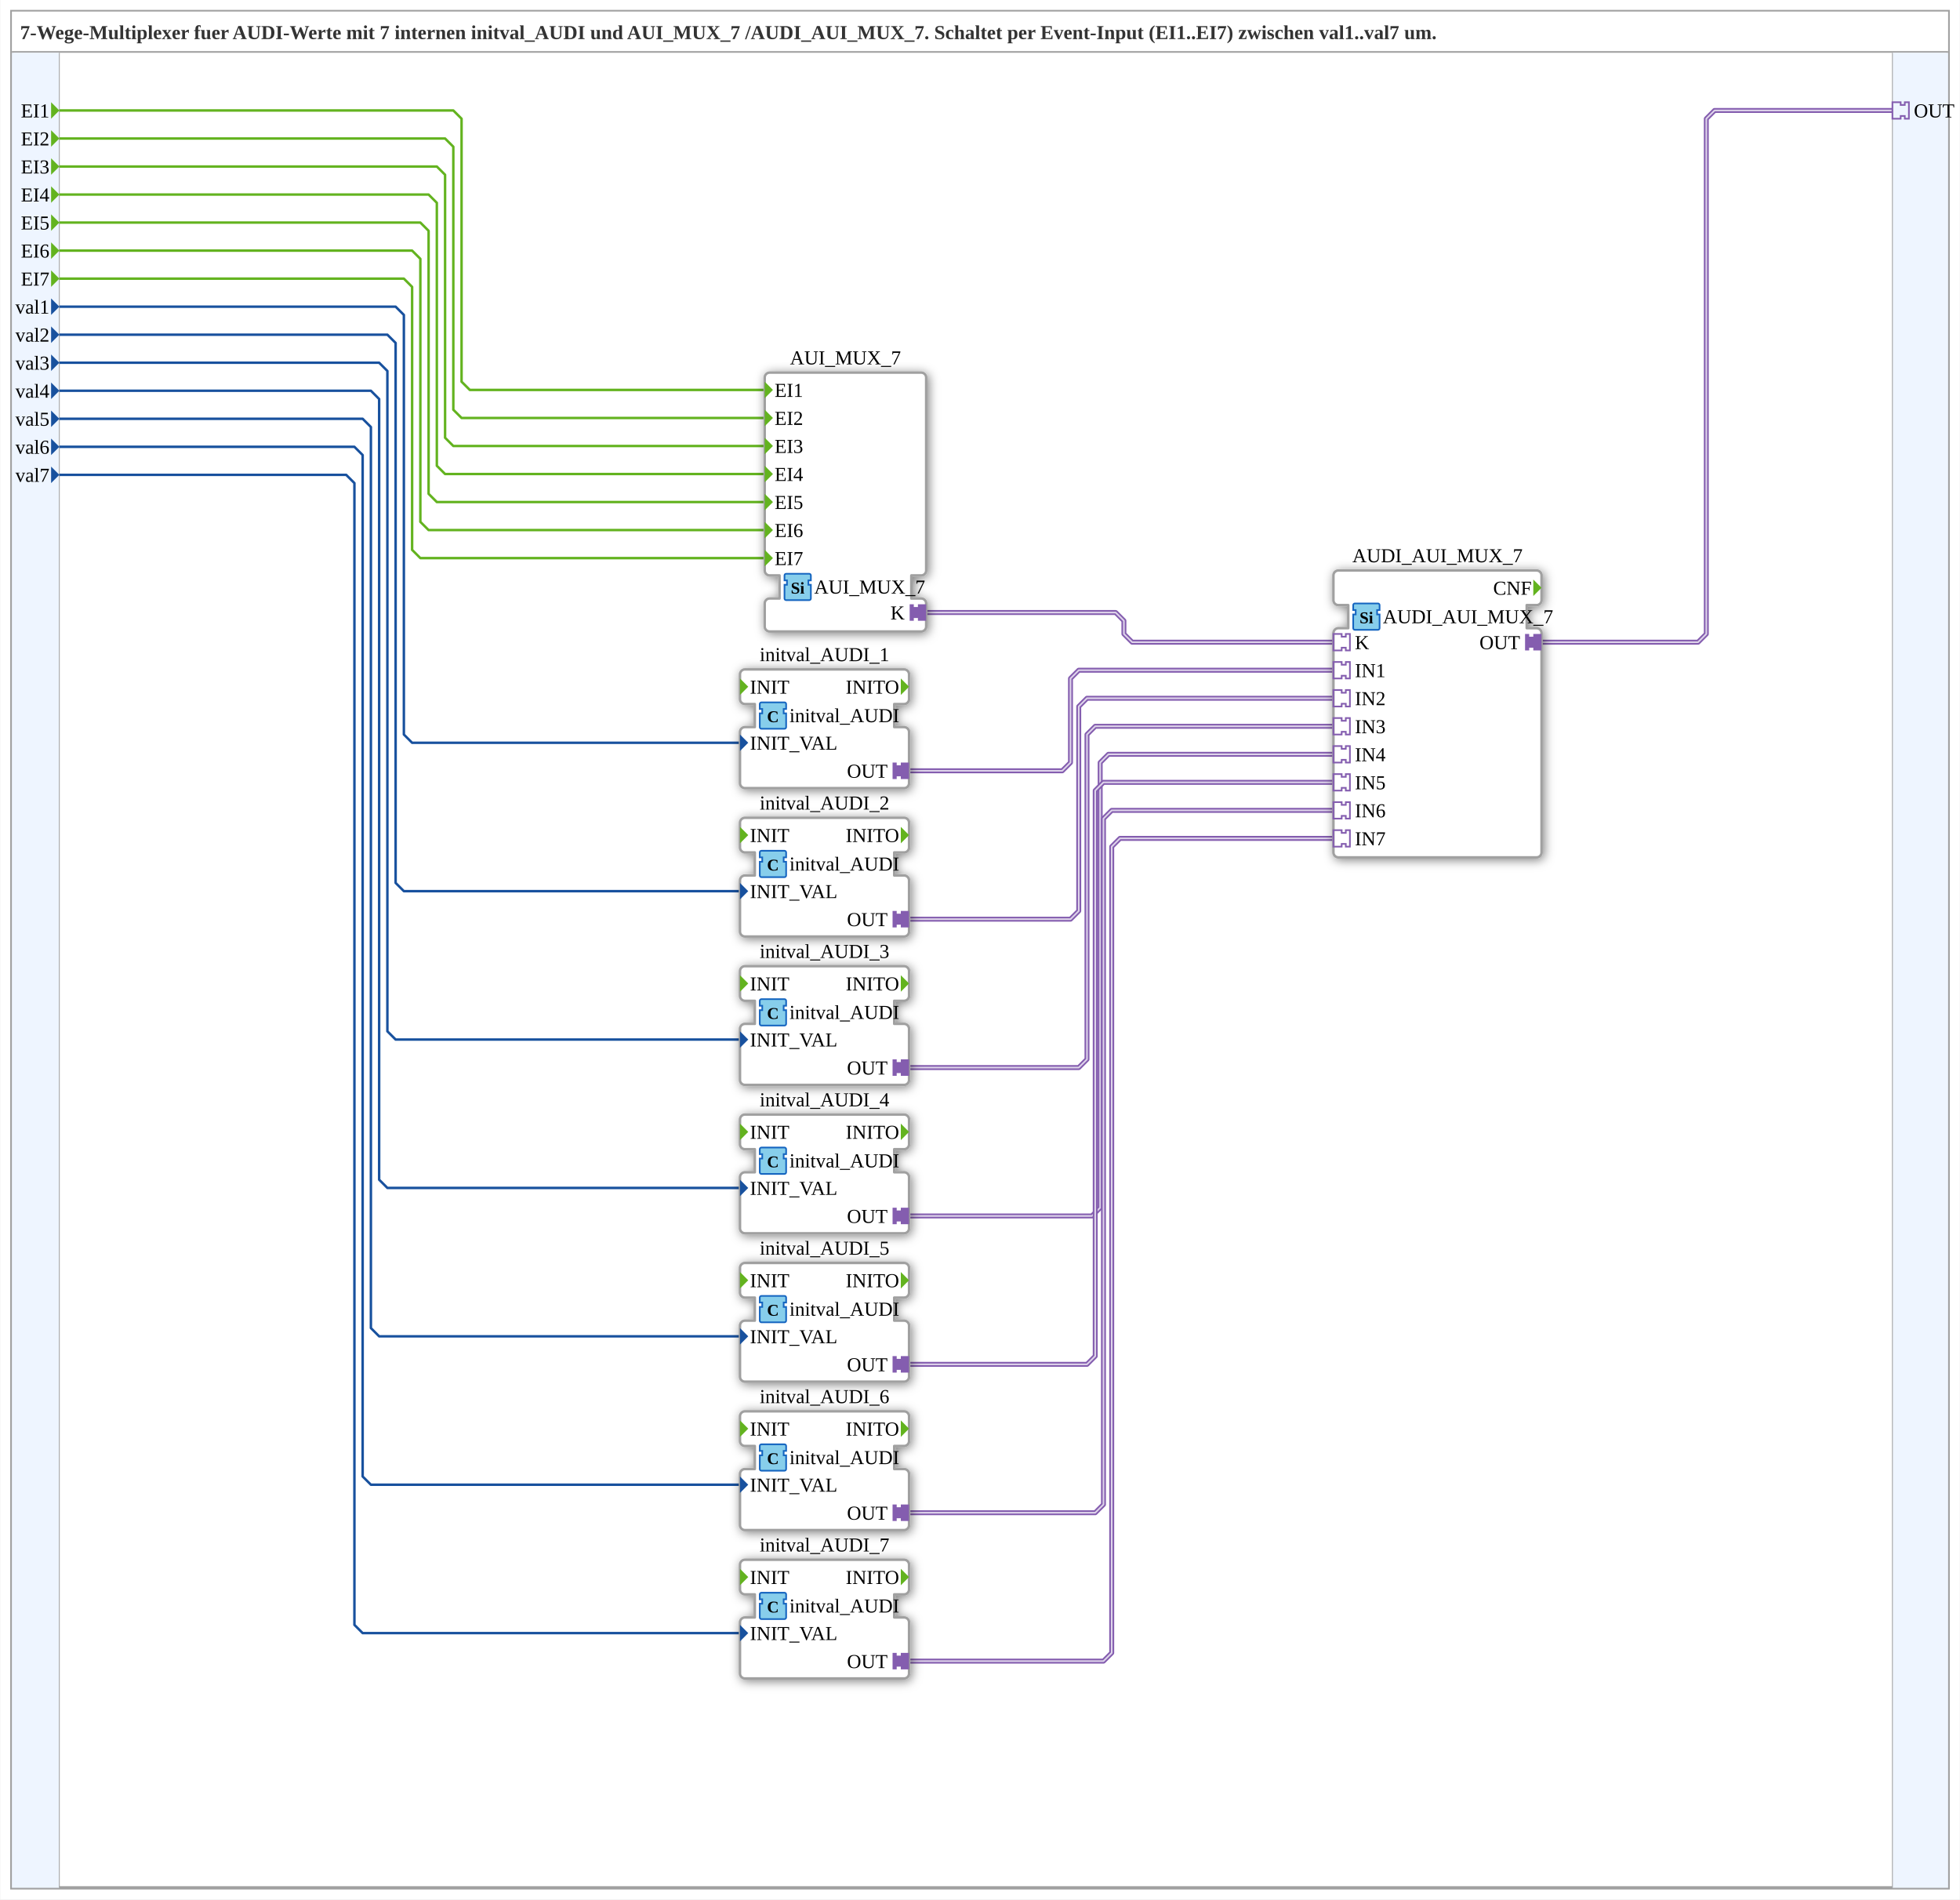
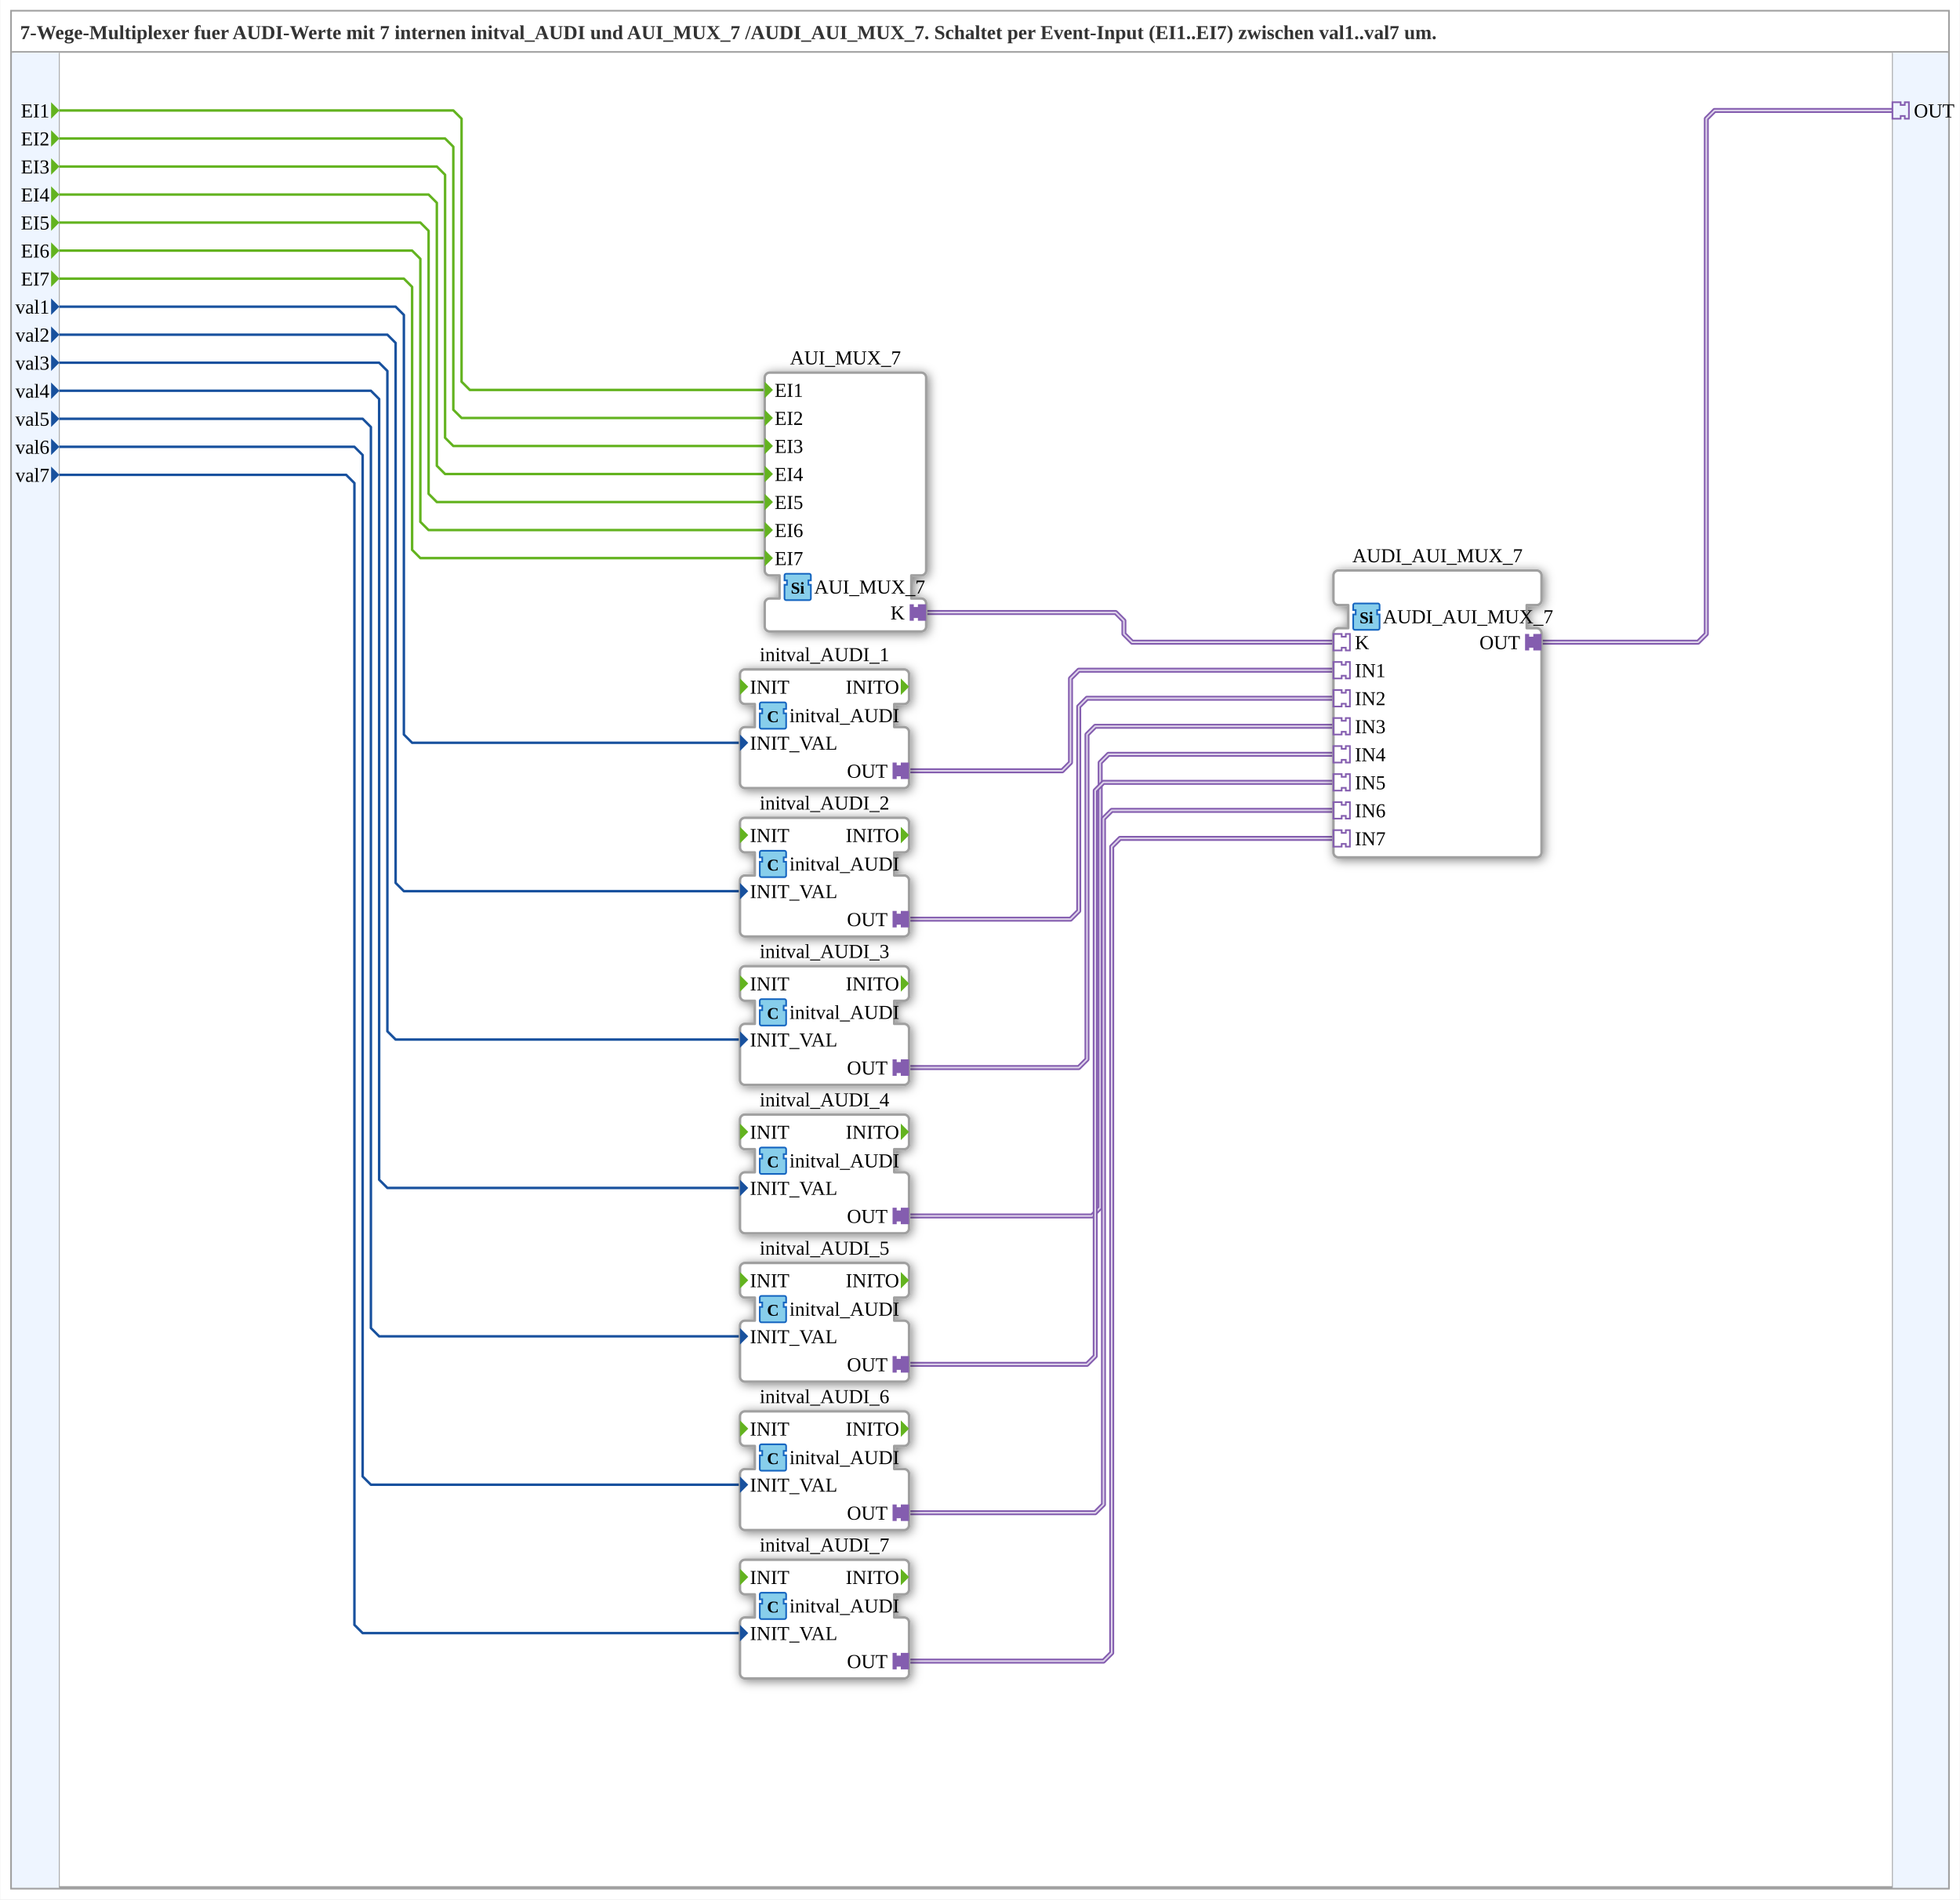
<svg xmlns="http://www.w3.org/2000/svg" viewBox="4.2 -151.0 1188.6 1152.0" width="1189" height="1152">
  <style>
    @font-face {
      font-family: "TGL 0-17_std";
      src: local("TGL 0-17_std"), url("../../../../_static/fonts/TGL-0-17_std.ttf") format("truetype");
      font-style: normal;
      font-weight: normal;
    }
    @font-face {
      font-family: "TGL 0-17";
      src: local("TGL 0-17"), local("TGL 0-17 alt"), url("../../../../_static/fonts/TGL-0-17_std.ttf") format("truetype");
      font-style: normal;
      font-weight: normal;
    }
    @font-face {
      font-family: "TGL 0-16_std";
      src: local("TGL 0-16_std"), url("../../../../_static/fonts/TGL-0-16_std.ttf") format("truetype");
      font-style: normal;
      font-weight: normal;
    }
    @font-face {
      font-family: "TGL 0-16";
      src: local("TGL 0-16"), url("../../../../_static/fonts/TGL-0-16_std.ttf") format("truetype");
      font-style: normal;
      font-weight: normal;
    }
  </style>
  <defs>
    <filter id="dropShadow" x="-20%" y="-20%" width="140%" height="140%">
      <feGaussianBlur in="SourceAlpha" stdDeviation="3" result="blur" />
      <feOffset in="blur" dx="1" dy="1" result="offsetBlur" />
      <feFlood flood-color="#000000" flood-opacity="0.5" result="shadowColor" />
      <feComposite in="shadowColor" in2="offsetBlur" operator="in" result="shadow" />
      <feMerge>
        <feMergeNode in="shadow" />
        <feMergeNode in="SourceGraphic" />
      </feMerge>
    </filter>
  </defs>
  <rect x="4.2" y="-151.0" width="1188.6" height="1152.0" fill="white" />
  <rect x="11.2" y="-144.0" width="1174.6" height="1138.0" fill="none" stroke="#A0A0A0" stroke-width="2" />
  <rect x="11.2" y="-144.0" width="1174.6" height="25.0" fill="white" stroke="none" />
  <line x1="11.2" y1="-119.5" x2="1185.8" y2="-119.5" stroke="#A0A0A0" stroke-width="1" />
  <text x="16.2" y="-127.3" font-family="'TGL 0-17_std', 'TGL 0-17', 'Times New Roman', Times, serif" font-size="12" font-weight="bold" fill="#333333">7-Wege-Multiplexer fuer AUDI-Werte mit 7 internen initval_AUDI und AUI_MUX_7 /
AUDI_AUI_MUX_7. Schaltet per Event-Input (EI1..EI7) zwischen val1..val7 um.</text>
  <g id="sidebars">
    <rect x="11.2" y="-119.0" width="28.8" height="1113.0" fill="#EEF5FF" stroke="none" />
    <line x1="40.0" y1="-119.0" x2="40.0" y2="994.0" stroke="#A0A0A0" stroke-width="0.5" />
    <rect x="1152.0" y="-119.0" width="33.8" height="1113.0" fill="#EEF5FF" stroke="none" />
    <line x1="1152.0" y1="-119.0" x2="1152.0" y2="994.0" stroke="#A0A0A0" stroke-width="0.5" />
  </g>
  <g id="connections">
    <polyline points="40.0,-84.0 279.0,-84.0 284.0,-79.0 284.0,80.5 289.0,85.5 467.9,85.5" fill="none" stroke="#63B31F" stroke-width="1.5" stroke-linejoin="round" />
    <polyline points="40.0,-67.0 274.0,-67.0 279.0,-62.0 279.0,97.5 284.0,102.5 467.9,102.5" fill="none" stroke="#63B31F" stroke-width="1.5" stroke-linejoin="round" />
    <polyline points="40.0,-50.0 269.0,-50.0 274.0,-45.0 274.0,114.5 279.0,119.5 467.9,119.5" fill="none" stroke="#63B31F" stroke-width="1.5" stroke-linejoin="round" />
    <polyline points="40.0,-33.0 264.0,-33.0 269.0,-28.0 269.0,131.5 274.0,136.5 467.9,136.5" fill="none" stroke="#63B31F" stroke-width="1.5" stroke-linejoin="round" />
    <polyline points="40.0,-16.0 259.0,-16.0 264.0,-11.0 264.0,148.5 269.0,153.5 467.9,153.5" fill="none" stroke="#63B31F" stroke-width="1.5" stroke-linejoin="round" />
    <polyline points="40.0,1.0 254.0,1.0 259.0,6.0 259.0,165.5 264.0,170.5 467.9,170.5" fill="none" stroke="#63B31F" stroke-width="1.5" stroke-linejoin="round" />
    <polyline points="40.0,18.0 249.0,18.0 254.0,23.0 254.0,182.5 259.0,187.5 467.9,187.5" fill="none" stroke="#63B31F" stroke-width="1.5" stroke-linejoin="round" />
    <polyline points="40.0,35.0 244.0,35.0 249.0,40.0 249.0,294.5 254.0,299.5 452.9,299.5" fill="none" stroke="#18519E" stroke-width="1.5" stroke-linejoin="round" />
    <polyline points="40.0,52.0 239.0,52.0 244.0,57.0 244.0,384.5 249.0,389.5 452.9,389.5" fill="none" stroke="#18519E" stroke-width="1.5" stroke-linejoin="round" />
    <polyline points="40.0,69.0 234.0,69.0 239.0,74.0 239.0,474.5 244.0,479.5 452.9,479.5" fill="none" stroke="#18519E" stroke-width="1.5" stroke-linejoin="round" />
    <polyline points="40.0,86.0 229.0,86.0 234.0,91.0 234.0,564.5 239.0,569.5 452.9,569.5" fill="none" stroke="#18519E" stroke-width="1.5" stroke-linejoin="round" />
    <polyline points="40.0,103.0 224.0,103.0 229.0,108.0 229.0,654.5 234.0,659.5 452.9,659.5" fill="none" stroke="#18519E" stroke-width="1.5" stroke-linejoin="round" />
    <polyline points="40.0,120.0 219.0,120.0 224.0,125.0 224.0,744.5 229.0,749.5 452.9,749.5" fill="none" stroke="#18519E" stroke-width="1.5" stroke-linejoin="round" />
    <polyline points="40.0,137.0 214.0,137.0 219.0,142.0 219.0,834.5 224.0,839.5 452.9,839.5" fill="none" stroke="#18519E" stroke-width="1.5" stroke-linejoin="round" />
    <polyline points="565.8,220.5 680.8,220.5 685.8,225.5 685.8,233.5 690.8,238.5 812.9,238.5" fill="none" stroke="#845DAF" stroke-width="3" stroke-linejoin="round" />
    <polyline points="565.8,220.5 680.8,220.5 685.8,225.5 685.8,233.5 690.8,238.5 812.9,238.5" fill="none" stroke="#DED4EA" stroke-width="1" stroke-linejoin="round" />
    <polyline points="555.4,316.5 648.4,316.5 653.4,311.5 653.4,260.5 658.4,255.5 812.9,255.5" fill="none" stroke="#845DAF" stroke-width="3" stroke-linejoin="round" />
    <polyline points="555.4,316.5 648.4,316.5 653.4,311.5 653.4,260.5 658.4,255.5 812.9,255.5" fill="none" stroke="#DED4EA" stroke-width="1" stroke-linejoin="round" />
    <polyline points="555.4,406.5 653.4,406.5 658.4,401.5 658.4,277.5 663.4,272.5 812.9,272.5" fill="none" stroke="#845DAF" stroke-width="3" stroke-linejoin="round" />
    <polyline points="555.4,406.5 653.4,406.5 658.4,401.5 658.4,277.5 663.4,272.5 812.9,272.5" fill="none" stroke="#DED4EA" stroke-width="1" stroke-linejoin="round" />
    <polyline points="555.4,496.5 658.4,496.5 663.4,491.5 663.4,294.5 668.4,289.5 812.9,289.5" fill="none" stroke="#845DAF" stroke-width="3" stroke-linejoin="round" />
    <polyline points="555.4,496.5 658.4,496.5 663.4,491.5 663.4,294.5 668.4,289.5 812.9,289.5" fill="none" stroke="#DED4EA" stroke-width="1" stroke-linejoin="round" />
    <polyline points="555.4,586.5 666.4,586.5 671.4,581.5 671.4,311.5 676.4,306.5 812.9,306.5" fill="none" stroke="#845DAF" stroke-width="3" stroke-linejoin="round" />
    <polyline points="555.4,586.5 666.4,586.5 671.4,581.5 671.4,311.5 676.4,306.5 812.9,306.5" fill="none" stroke="#DED4EA" stroke-width="1" stroke-linejoin="round" />
    <polyline points="555.4,676.5 663.4,676.5 668.4,671.5 668.4,328.5 673.4,323.5 812.9,323.5" fill="none" stroke="#845DAF" stroke-width="3" stroke-linejoin="round" />
    <polyline points="555.4,676.5 663.4,676.5 668.4,671.5 668.4,328.5 673.4,323.5 812.9,323.5" fill="none" stroke="#DED4EA" stroke-width="1" stroke-linejoin="round" />
    <polyline points="555.4,766.5 668.4,766.5 673.4,761.5 673.4,345.5 678.4,340.5 812.9,340.5" fill="none" stroke="#845DAF" stroke-width="3" stroke-linejoin="round" />
    <polyline points="555.4,766.5 668.4,766.5 673.4,761.5 673.4,345.5 678.4,340.5 812.9,340.5" fill="none" stroke="#DED4EA" stroke-width="1" stroke-linejoin="round" />
    <polyline points="555.4,856.5 673.4,856.5 678.4,851.5 678.4,362.5 683.4,357.5 812.9,357.5" fill="none" stroke="#845DAF" stroke-width="3" stroke-linejoin="round" />
    <polyline points="555.4,856.5 673.4,856.5 678.4,851.5 678.4,362.5 683.4,357.5 812.9,357.5" fill="none" stroke="#DED4EA" stroke-width="1" stroke-linejoin="round" />
    <polyline points="939.1,238.5 1034.1,238.5 1039.1,233.5 1039.1,-79.0 1044.1,-84.0 1152.0,-84.0" fill="none" stroke="#845DAF" stroke-width="3" stroke-linejoin="round" />
    <polyline points="939.1,238.5 1034.1,238.5 1039.1,233.5 1039.1,-79.0 1044.1,-84.0 1152.0,-84.0" fill="none" stroke="#DED4EA" stroke-width="1" stroke-linejoin="round" />
  </g>
  <g id="interface_ports">
    <polygon points="35.0,-89.0 40.0,-84.0 35.0,-79.0" fill="#63B31F" />
    <text x="34.0" y="-79.8" font-family="'TGL 0-17_std', 'TGL 0-17', 'Times New Roman', Times, serif" font-size="12" fill="#000000" text-anchor="end">EI1</text>
    <polygon points="35.0,-72.0 40.0,-67.0 35.0,-62.0" fill="#63B31F" />
    <text x="34.0" y="-62.8" font-family="'TGL 0-17_std', 'TGL 0-17', 'Times New Roman', Times, serif" font-size="12" fill="#000000" text-anchor="end">EI2</text>
    <polygon points="35.0,-55.0 40.0,-50.0 35.0,-45.0" fill="#63B31F" />
    <text x="34.0" y="-45.8" font-family="'TGL 0-17_std', 'TGL 0-17', 'Times New Roman', Times, serif" font-size="12" fill="#000000" text-anchor="end">EI3</text>
    <polygon points="35.0,-38.0 40.0,-33.0 35.0,-28.0" fill="#63B31F" />
    <text x="34.0" y="-28.8" font-family="'TGL 0-17_std', 'TGL 0-17', 'Times New Roman', Times, serif" font-size="12" fill="#000000" text-anchor="end">EI4</text>
    <polygon points="35.0,-21.0 40.0,-16.0 35.0,-11.0" fill="#63B31F" />
    <text x="34.0" y="-11.8" font-family="'TGL 0-17_std', 'TGL 0-17', 'Times New Roman', Times, serif" font-size="12" fill="#000000" text-anchor="end">EI5</text>
    <polygon points="35.0,-4.0 40.0,1.0 35.0,6.0" fill="#63B31F" />
    <text x="34.0" y="5.2" font-family="'TGL 0-17_std', 'TGL 0-17', 'Times New Roman', Times, serif" font-size="12" fill="#000000" text-anchor="end">EI6</text>
    <polygon points="35.0,13.0 40.0,18.0 35.0,23.0" fill="#63B31F" />
    <text x="34.0" y="22.2" font-family="'TGL 0-17_std', 'TGL 0-17', 'Times New Roman', Times, serif" font-size="12" fill="#000000" text-anchor="end">EI7</text>
    <polygon points="35.0,30.0 40.0,35.0 35.0,40.0" fill="#18519E" />
    <text x="34.0" y="39.2" font-family="'TGL 0-17_std', 'TGL 0-17', 'Times New Roman', Times, serif" font-size="12" fill="#000000" text-anchor="end">val1</text>
    <polygon points="35.0,47.0 40.0,52.0 35.0,57.0" fill="#18519E" />
    <text x="34.0" y="56.2" font-family="'TGL 0-17_std', 'TGL 0-17', 'Times New Roman', Times, serif" font-size="12" fill="#000000" text-anchor="end">val2</text>
    <polygon points="35.0,64.0 40.0,69.0 35.0,74.0" fill="#18519E" />
    <text x="34.0" y="73.2" font-family="'TGL 0-17_std', 'TGL 0-17', 'Times New Roman', Times, serif" font-size="12" fill="#000000" text-anchor="end">val3</text>
    <polygon points="35.0,81.0 40.0,86.0 35.0,91.0" fill="#18519E" />
    <text x="34.0" y="90.2" font-family="'TGL 0-17_std', 'TGL 0-17', 'Times New Roman', Times, serif" font-size="12" fill="#000000" text-anchor="end">val4</text>
    <polygon points="35.0,98.0 40.0,103.0 35.0,108.0" fill="#18519E" />
    <text x="34.0" y="107.2" font-family="'TGL 0-17_std', 'TGL 0-17', 'Times New Roman', Times, serif" font-size="12" fill="#000000" text-anchor="end">val5</text>
    <polygon points="35.0,115.0 40.0,120.0 35.0,125.0" fill="#18519E" />
    <text x="34.0" y="124.2" font-family="'TGL 0-17_std', 'TGL 0-17', 'Times New Roman', Times, serif" font-size="12" fill="#000000" text-anchor="end">val6</text>
    <polygon points="35.0,132.0 40.0,137.0 35.0,142.0" fill="#18519E" />
    <text x="34.0" y="141.2" font-family="'TGL 0-17_std', 'TGL 0-17', 'Times New Roman', Times, serif" font-size="12" fill="#000000" text-anchor="end">val7</text>
    <path d="M 1152.0 -89.0 L 1157.0 -89.0 L 1157.0 -87.333 L 1159.5 -87.333 L 1159.5 -89.0 L 1162.0 -89.0 L 1162.0 -79.0 L 1159.5 -79.0 L 1159.5 -80.667 L 1157.0 -80.667 L 1157.0 -79.0 L 1152.0 -79.0 Z" fill="none" stroke="#845DAF" stroke-width="1" />
    <text x="1165.0" y="-79.8" font-family="'TGL 0-17_std', 'TGL 0-17', 'Times New Roman', Times, serif" font-size="12" fill="#000000" text-anchor="start">OUT</text>
  </g>
  <g id="instances">
    <g id="fb_AUI_MUX_7" transform="translate(467.9, 75.0)">
      <path d="M 3 0             L 94.938 0             A 3 3 0 0 1 97.938 3             L 97.938 120             A 3 3 0 0 1 94.938 123             L 88.938 123             L 88.938 137             L 94.938 137             A 3 3 0 0 1 97.938 140             L 97.938 154             A 3 3 0 0 1 94.938 157             L 3 157             A 3 3 0 0 1 0 154             L 0 140             A 3 3 0 0 1 3 137             L 9 137             L 9 123             L 3 123             A 3 3 0 0 1 0 120             L 0 3             A 3 3 0 0 1 3 0             Z" fill="#FFFFFF" stroke="#A0A0A0" stroke-width="1.5" stroke-linejoin="round" filter="url(#dropShadow)" />
      <path d="M 13.0 122.0             L 27.0 122.0             A 1 1 0 0 1 28.0 123.0             L 28.0 126.0             L 26.5 126.0             L 26.5 128.667             L 28.0 128.667             L 28.0 137.0             A 1 1 0 0 1 27.0 138.0             L 13.0 138.0             A 1 1 0 0 1 12.0 137.0             L 12.0 128.667             L 13.5 128.667             L 13.5 126.0             L 12.0 126.0             L 12.0 123.0             A 1 1 0 0 1 13.0 122.0             Z" fill="#87CEEB" stroke="#1565C0" stroke-width="1" />
      <text x="20.0" y="134.0" font-family="'TGL 0-17_std', 'TGL 0-17', 'Times New Roman', Times, serif" font-size="10" font-weight="bold" fill="#000000" text-anchor="middle">Si</text>
      <text x="30.0" y="134.0" font-family="'TGL 0-16_std', 'TGL 0-16', 'Times New Roman', Times, serif" font-size="12" fill="#000000">AUI_MUX_7</text>
      <polygon points="0,5.5 5,10.5 0,15.5" fill="#63B31F" />
      <text x="6" y="14.7" font-family="'TGL 0-17_std', 'TGL 0-17', 'Times New Roman', Times, serif" font-size="12" fill="#000000">EI1</text>
      <polygon points="0,22.5 5,27.5 0,32.5" fill="#63B31F" />
      <text x="6" y="31.7" font-family="'TGL 0-17_std', 'TGL 0-17', 'Times New Roman', Times, serif" font-size="12" fill="#000000">EI2</text>
      <polygon points="0,39.5 5,44.5 0,49.5" fill="#63B31F" />
      <text x="6" y="48.7" font-family="'TGL 0-17_std', 'TGL 0-17', 'Times New Roman', Times, serif" font-size="12" fill="#000000">EI3</text>
      <polygon points="0,56.5 5,61.5 0,66.5" fill="#63B31F" />
      <text x="6" y="65.7" font-family="'TGL 0-17_std', 'TGL 0-17', 'Times New Roman', Times, serif" font-size="12" fill="#000000">EI4</text>
      <polygon points="0,73.5 5,78.5 0,83.5" fill="#63B31F" />
      <text x="6" y="82.7" font-family="'TGL 0-17_std', 'TGL 0-17', 'Times New Roman', Times, serif" font-size="12" fill="#000000">EI5</text>
      <polygon points="0,90.5 5,95.5 0,100.5" fill="#63B31F" />
      <text x="6" y="99.7" font-family="'TGL 0-17_std', 'TGL 0-17', 'Times New Roman', Times, serif" font-size="12" fill="#000000">EI6</text>
      <polygon points="0,107.5 5,112.5 0,117.5" fill="#63B31F" />
      <text x="6" y="116.7" font-family="'TGL 0-17_std', 'TGL 0-17', 'Times New Roman', Times, serif" font-size="12" fill="#000000">EI7</text>
      <path d="M 87.938 140.5             L 90.438 140.5             L 90.438 142.167             L 92.938 142.167             L 92.938 140.5             L 97.938 140.5             L 97.938 150.5             L 92.938 150.5             L 92.938 148.833             L 90.438 148.833             L 90.438 150.5             L 87.938 150.5             Z" fill="#845DAF" />
      <text x="84.938" y="149.7" font-family="'TGL 0-17_std', 'TGL 0-17', 'Times New Roman', Times, serif" font-size="12" fill="#000000" text-anchor="end">K</text>
      <text x="48.969" y="-5" font-family="'TGL 0-17_std', 'TGL 0-17', 'Times New Roman', Times, serif" font-size="12" fill="#000000" text-anchor="middle">AUI_MUX_7</text>
    </g>
    <g id="fb_AUDI_AUI_MUX_7" transform="translate(812.9, 195.0)">
      <path d="M 3 0             L 123.25 0             A 3 3 0 0 1 126.25 3             L 126.25 18             A 3 3 0 0 1 123.25 21             L 117.25 21             L 117.25 35             L 123.25 35             A 3 3 0 0 1 126.25 38             L 126.25 171             A 3 3 0 0 1 123.25 174             L 3 174             A 3 3 0 0 1 0 171             L 0 38             A 3 3 0 0 1 3 35             L 9 35             L 9 21             L 3 21             A 3 3 0 0 1 0 18             L 0 3             A 3 3 0 0 1 3 0             Z" fill="#FFFFFF" stroke="#A0A0A0" stroke-width="1.5" stroke-linejoin="round" filter="url(#dropShadow)" />
      <path d="M 13.0 20.0             L 27.0 20.0             A 1 1 0 0 1 28.0 21.0             L 28.0 24.0             L 26.5 24.0             L 26.5 26.667             L 28.0 26.667             L 28.0 35.0             A 1 1 0 0 1 27.0 36.0             L 13.0 36.0             A 1 1 0 0 1 12.0 35.0             L 12.0 26.667             L 13.5 26.667             L 13.5 24.0             L 12.0 24.0             L 12.0 21.0             A 1 1 0 0 1 13.0 20.0             Z" fill="#87CEEB" stroke="#1565C0" stroke-width="1" />
      <text x="20.0" y="32.0" font-family="'TGL 0-17_std', 'TGL 0-17', 'Times New Roman', Times, serif" font-size="10" font-weight="bold" fill="#000000" text-anchor="middle">Si</text>
      <text x="30.0" y="32.0" font-family="'TGL 0-16_std', 'TGL 0-16', 'Times New Roman', Times, serif" font-size="12" fill="#000000">AUDI_AUI_MUX_7</text>
-       <polygon points="121.25,5.5 126.25,10.5 121.25,15.5" fill="#63B31F" />
-       <text x="120.25" y="14.7" font-family="'TGL 0-17_std', 'TGL 0-17', 'Times New Roman', Times, serif" font-size="12" fill="#000000" text-anchor="end">CNF</text>
      <path d="M 0 38.5             L 5.0 38.5             L 5.0 40.167             L 7.5 40.167             L 7.5 38.5             L 10 38.5             L 10 48.5             L 7.5 48.5             L 7.5 46.833             L 5.0 46.833             L 5.0 48.5             L 0 48.5             Z" fill="none" stroke="#845DAF" stroke-width="1" />
      <text x="13" y="47.7" font-family="'TGL 0-17_std', 'TGL 0-17', 'Times New Roman', Times, serif" font-size="12" fill="#000000">K</text>
      <path d="M 0 55.5             L 5.0 55.5             L 5.0 57.167             L 7.5 57.167             L 7.5 55.5             L 10 55.5             L 10 65.5             L 7.5 65.5             L 7.5 63.833             L 5.0 63.833             L 5.0 65.5             L 0 65.5             Z" fill="none" stroke="#845DAF" stroke-width="1" />
      <text x="13" y="64.7" font-family="'TGL 0-17_std', 'TGL 0-17', 'Times New Roman', Times, serif" font-size="12" fill="#000000">IN1</text>
      <path d="M 0 72.5             L 5.0 72.5             L 5.0 74.167             L 7.5 74.167             L 7.5 72.5             L 10 72.5             L 10 82.5             L 7.5 82.5             L 7.5 80.833             L 5.0 80.833             L 5.0 82.5             L 0 82.5             Z" fill="none" stroke="#845DAF" stroke-width="1" />
      <text x="13" y="81.7" font-family="'TGL 0-17_std', 'TGL 0-17', 'Times New Roman', Times, serif" font-size="12" fill="#000000">IN2</text>
      <path d="M 0 89.5             L 5.0 89.5             L 5.0 91.167             L 7.5 91.167             L 7.5 89.5             L 10 89.5             L 10 99.5             L 7.5 99.5             L 7.5 97.833             L 5.0 97.833             L 5.0 99.5             L 0 99.5             Z" fill="none" stroke="#845DAF" stroke-width="1" />
      <text x="13" y="98.7" font-family="'TGL 0-17_std', 'TGL 0-17', 'Times New Roman', Times, serif" font-size="12" fill="#000000">IN3</text>
      <path d="M 0 106.5             L 5.0 106.5             L 5.0 108.167             L 7.5 108.167             L 7.5 106.5             L 10 106.5             L 10 116.5             L 7.5 116.5             L 7.5 114.833             L 5.0 114.833             L 5.0 116.5             L 0 116.5             Z" fill="none" stroke="#845DAF" stroke-width="1" />
      <text x="13" y="115.7" font-family="'TGL 0-17_std', 'TGL 0-17', 'Times New Roman', Times, serif" font-size="12" fill="#000000">IN4</text>
      <path d="M 0 123.5             L 5.0 123.5             L 5.0 125.167             L 7.5 125.167             L 7.5 123.5             L 10 123.5             L 10 133.5             L 7.5 133.5             L 7.5 131.833             L 5.0 131.833             L 5.0 133.5             L 0 133.5             Z" fill="none" stroke="#845DAF" stroke-width="1" />
      <text x="13" y="132.7" font-family="'TGL 0-17_std', 'TGL 0-17', 'Times New Roman', Times, serif" font-size="12" fill="#000000">IN5</text>
      <path d="M 0 140.5             L 5.0 140.5             L 5.0 142.167             L 7.5 142.167             L 7.5 140.5             L 10 140.5             L 10 150.5             L 7.5 150.5             L 7.5 148.833             L 5.0 148.833             L 5.0 150.5             L 0 150.5             Z" fill="none" stroke="#845DAF" stroke-width="1" />
      <text x="13" y="149.7" font-family="'TGL 0-17_std', 'TGL 0-17', 'Times New Roman', Times, serif" font-size="12" fill="#000000">IN6</text>
      <path d="M 0 157.5             L 5.0 157.5             L 5.0 159.167             L 7.5 159.167             L 7.5 157.5             L 10 157.5             L 10 167.5             L 7.5 167.5             L 7.5 165.833             L 5.0 165.833             L 5.0 167.5             L 0 167.5             Z" fill="none" stroke="#845DAF" stroke-width="1" />
      <text x="13" y="166.7" font-family="'TGL 0-17_std', 'TGL 0-17', 'Times New Roman', Times, serif" font-size="12" fill="#000000">IN7</text>
      <path d="M 116.25 38.5             L 118.75 38.5             L 118.75 40.167             L 121.25 40.167             L 121.25 38.5             L 126.25 38.5             L 126.25 48.5             L 121.25 48.5             L 121.25 46.833             L 118.75 46.833             L 118.75 48.5             L 116.25 48.5             Z" fill="#845DAF" />
      <text x="113.25" y="47.7" font-family="'TGL 0-17_std', 'TGL 0-17', 'Times New Roman', Times, serif" font-size="12" fill="#000000" text-anchor="end">OUT</text>
      <text x="63.125" y="-5" font-family="'TGL 0-17_std', 'TGL 0-17', 'Times New Roman', Times, serif" font-size="12" fill="#000000" text-anchor="middle">AUDI_AUI_MUX_7</text>
    </g>
    <g id="fb_initval_AUDI_1" transform="translate(452.9, 255.0)">
      <path d="M 3 0             L 99.562 0             A 3 3 0 0 1 102.562 3             L 102.562 18             A 3 3 0 0 1 99.562 21             L 93.562 21             L 93.562 35             L 99.562 35             A 3 3 0 0 1 102.562 38             L 102.562 69             A 3 3 0 0 1 99.562 72             L 3 72             A 3 3 0 0 1 0 69             L 0 38             A 3 3 0 0 1 3 35             L 9 35             L 9 21             L 3 21             A 3 3 0 0 1 0 18             L 0 3             A 3 3 0 0 1 3 0             Z" fill="#FFFFFF" stroke="#A0A0A0" stroke-width="1.5" stroke-linejoin="round" filter="url(#dropShadow)" />
      <path d="M 13.0 20.0             L 27.0 20.0             A 1 1 0 0 1 28.0 21.0             L 28.0 24.0             L 26.5 24.0             L 26.5 26.667             L 28.0 26.667             L 28.0 35.0             A 1 1 0 0 1 27.0 36.0             L 13.0 36.0             A 1 1 0 0 1 12.0 35.0             L 12.0 26.667             L 13.5 26.667             L 13.5 24.0             L 12.0 24.0             L 12.0 21.0             A 1 1 0 0 1 13.0 20.0             Z" fill="#87CEEB" stroke="#1565C0" stroke-width="1" />
      <text x="20.0" y="32.0" font-family="'TGL 0-17_std', 'TGL 0-17', 'Times New Roman', Times, serif" font-size="10" font-weight="bold" fill="#000000" text-anchor="middle">C</text>
      <text x="30.0" y="32.0" font-family="'TGL 0-16_std', 'TGL 0-16', 'Times New Roman', Times, serif" font-size="12" fill="#000000">initval_AUDI</text>
      <polygon points="0,5.5 5,10.5 0,15.5" fill="#63B31F" />
      <text x="6" y="14.7" font-family="'TGL 0-17_std', 'TGL 0-17', 'Times New Roman', Times, serif" font-size="12" fill="#000000">INIT</text>
      <polygon points="97.562,5.5 102.562,10.5 97.562,15.5" fill="#63B31F" />
      <text x="96.562" y="14.7" font-family="'TGL 0-17_std', 'TGL 0-17', 'Times New Roman', Times, serif" font-size="12" fill="#000000" text-anchor="end">INITO</text>
      <polygon points="0,39.5 5,44.5 0,49.5" fill="#18519E" />
      <text x="6" y="48.7" font-family="'TGL 0-17_std', 'TGL 0-17', 'Times New Roman', Times, serif" font-size="12" fill="#000000">INIT_VAL</text>
      <path d="M 92.562 56.5             L 95.062 56.5             L 95.062 58.167             L 97.562 58.167             L 97.562 56.5             L 102.562 56.5             L 102.562 66.5             L 97.562 66.5             L 97.562 64.833             L 95.062 64.833             L 95.062 66.5             L 92.562 66.5             Z" fill="#845DAF" />
      <text x="89.562" y="65.7" font-family="'TGL 0-17_std', 'TGL 0-17', 'Times New Roman', Times, serif" font-size="12" fill="#000000" text-anchor="end">OUT</text>
      <text x="51.281" y="-5" font-family="'TGL 0-17_std', 'TGL 0-17', 'Times New Roman', Times, serif" font-size="12" fill="#000000" text-anchor="middle">initval_AUDI_1</text>
    </g>
    <g id="fb_initval_AUDI_2" transform="translate(452.9, 345.0)">
      <path d="M 3 0             L 99.562 0             A 3 3 0 0 1 102.562 3             L 102.562 18             A 3 3 0 0 1 99.562 21             L 93.562 21             L 93.562 35             L 99.562 35             A 3 3 0 0 1 102.562 38             L 102.562 69             A 3 3 0 0 1 99.562 72             L 3 72             A 3 3 0 0 1 0 69             L 0 38             A 3 3 0 0 1 3 35             L 9 35             L 9 21             L 3 21             A 3 3 0 0 1 0 18             L 0 3             A 3 3 0 0 1 3 0             Z" fill="#FFFFFF" stroke="#A0A0A0" stroke-width="1.5" stroke-linejoin="round" filter="url(#dropShadow)" />
      <path d="M 13.0 20.0             L 27.0 20.0             A 1 1 0 0 1 28.0 21.0             L 28.0 24.0             L 26.5 24.0             L 26.5 26.667             L 28.0 26.667             L 28.0 35.0             A 1 1 0 0 1 27.0 36.0             L 13.0 36.0             A 1 1 0 0 1 12.0 35.0             L 12.0 26.667             L 13.5 26.667             L 13.5 24.0             L 12.0 24.0             L 12.0 21.0             A 1 1 0 0 1 13.0 20.0             Z" fill="#87CEEB" stroke="#1565C0" stroke-width="1" />
      <text x="20.0" y="32.0" font-family="'TGL 0-17_std', 'TGL 0-17', 'Times New Roman', Times, serif" font-size="10" font-weight="bold" fill="#000000" text-anchor="middle">C</text>
      <text x="30.0" y="32.0" font-family="'TGL 0-16_std', 'TGL 0-16', 'Times New Roman', Times, serif" font-size="12" fill="#000000">initval_AUDI</text>
      <polygon points="0,5.5 5,10.5 0,15.5" fill="#63B31F" />
      <text x="6" y="14.7" font-family="'TGL 0-17_std', 'TGL 0-17', 'Times New Roman', Times, serif" font-size="12" fill="#000000">INIT</text>
      <polygon points="97.562,5.5 102.562,10.5 97.562,15.5" fill="#63B31F" />
      <text x="96.562" y="14.7" font-family="'TGL 0-17_std', 'TGL 0-17', 'Times New Roman', Times, serif" font-size="12" fill="#000000" text-anchor="end">INITO</text>
      <polygon points="0,39.5 5,44.5 0,49.5" fill="#18519E" />
      <text x="6" y="48.7" font-family="'TGL 0-17_std', 'TGL 0-17', 'Times New Roman', Times, serif" font-size="12" fill="#000000">INIT_VAL</text>
      <path d="M 92.562 56.5             L 95.062 56.5             L 95.062 58.167             L 97.562 58.167             L 97.562 56.5             L 102.562 56.5             L 102.562 66.5             L 97.562 66.5             L 97.562 64.833             L 95.062 64.833             L 95.062 66.5             L 92.562 66.5             Z" fill="#845DAF" />
      <text x="89.562" y="65.7" font-family="'TGL 0-17_std', 'TGL 0-17', 'Times New Roman', Times, serif" font-size="12" fill="#000000" text-anchor="end">OUT</text>
      <text x="51.281" y="-5" font-family="'TGL 0-17_std', 'TGL 0-17', 'Times New Roman', Times, serif" font-size="12" fill="#000000" text-anchor="middle">initval_AUDI_2</text>
    </g>
    <g id="fb_initval_AUDI_3" transform="translate(452.9, 435.0)">
      <path d="M 3 0             L 99.562 0             A 3 3 0 0 1 102.562 3             L 102.562 18             A 3 3 0 0 1 99.562 21             L 93.562 21             L 93.562 35             L 99.562 35             A 3 3 0 0 1 102.562 38             L 102.562 69             A 3 3 0 0 1 99.562 72             L 3 72             A 3 3 0 0 1 0 69             L 0 38             A 3 3 0 0 1 3 35             L 9 35             L 9 21             L 3 21             A 3 3 0 0 1 0 18             L 0 3             A 3 3 0 0 1 3 0             Z" fill="#FFFFFF" stroke="#A0A0A0" stroke-width="1.5" stroke-linejoin="round" filter="url(#dropShadow)" />
      <path d="M 13.0 20.0             L 27.0 20.0             A 1 1 0 0 1 28.0 21.0             L 28.0 24.0             L 26.5 24.0             L 26.5 26.667             L 28.0 26.667             L 28.0 35.0             A 1 1 0 0 1 27.0 36.0             L 13.0 36.0             A 1 1 0 0 1 12.0 35.0             L 12.0 26.667             L 13.5 26.667             L 13.5 24.0             L 12.0 24.0             L 12.0 21.0             A 1 1 0 0 1 13.0 20.0             Z" fill="#87CEEB" stroke="#1565C0" stroke-width="1" />
      <text x="20.0" y="32.0" font-family="'TGL 0-17_std', 'TGL 0-17', 'Times New Roman', Times, serif" font-size="10" font-weight="bold" fill="#000000" text-anchor="middle">C</text>
      <text x="30.0" y="32.0" font-family="'TGL 0-16_std', 'TGL 0-16', 'Times New Roman', Times, serif" font-size="12" fill="#000000">initval_AUDI</text>
      <polygon points="0,5.5 5,10.5 0,15.5" fill="#63B31F" />
      <text x="6" y="14.7" font-family="'TGL 0-17_std', 'TGL 0-17', 'Times New Roman', Times, serif" font-size="12" fill="#000000">INIT</text>
      <polygon points="97.562,5.5 102.562,10.5 97.562,15.5" fill="#63B31F" />
      <text x="96.562" y="14.7" font-family="'TGL 0-17_std', 'TGL 0-17', 'Times New Roman', Times, serif" font-size="12" fill="#000000" text-anchor="end">INITO</text>
      <polygon points="0,39.5 5,44.5 0,49.5" fill="#18519E" />
      <text x="6" y="48.7" font-family="'TGL 0-17_std', 'TGL 0-17', 'Times New Roman', Times, serif" font-size="12" fill="#000000">INIT_VAL</text>
      <path d="M 92.562 56.5             L 95.062 56.5             L 95.062 58.167             L 97.562 58.167             L 97.562 56.5             L 102.562 56.5             L 102.562 66.5             L 97.562 66.5             L 97.562 64.833             L 95.062 64.833             L 95.062 66.5             L 92.562 66.5             Z" fill="#845DAF" />
      <text x="89.562" y="65.7" font-family="'TGL 0-17_std', 'TGL 0-17', 'Times New Roman', Times, serif" font-size="12" fill="#000000" text-anchor="end">OUT</text>
      <text x="51.281" y="-5" font-family="'TGL 0-17_std', 'TGL 0-17', 'Times New Roman', Times, serif" font-size="12" fill="#000000" text-anchor="middle">initval_AUDI_3</text>
    </g>
    <g id="fb_initval_AUDI_4" transform="translate(452.9, 525.0)">
      <path d="M 3 0             L 99.562 0             A 3 3 0 0 1 102.562 3             L 102.562 18             A 3 3 0 0 1 99.562 21             L 93.562 21             L 93.562 35             L 99.562 35             A 3 3 0 0 1 102.562 38             L 102.562 69             A 3 3 0 0 1 99.562 72             L 3 72             A 3 3 0 0 1 0 69             L 0 38             A 3 3 0 0 1 3 35             L 9 35             L 9 21             L 3 21             A 3 3 0 0 1 0 18             L 0 3             A 3 3 0 0 1 3 0             Z" fill="#FFFFFF" stroke="#A0A0A0" stroke-width="1.5" stroke-linejoin="round" filter="url(#dropShadow)" />
      <path d="M 13.0 20.0             L 27.0 20.0             A 1 1 0 0 1 28.0 21.0             L 28.0 24.0             L 26.5 24.0             L 26.5 26.667             L 28.0 26.667             L 28.0 35.0             A 1 1 0 0 1 27.0 36.0             L 13.0 36.0             A 1 1 0 0 1 12.0 35.0             L 12.0 26.667             L 13.5 26.667             L 13.5 24.0             L 12.0 24.0             L 12.0 21.0             A 1 1 0 0 1 13.0 20.0             Z" fill="#87CEEB" stroke="#1565C0" stroke-width="1" />
      <text x="20.0" y="32.0" font-family="'TGL 0-17_std', 'TGL 0-17', 'Times New Roman', Times, serif" font-size="10" font-weight="bold" fill="#000000" text-anchor="middle">C</text>
      <text x="30.0" y="32.0" font-family="'TGL 0-16_std', 'TGL 0-16', 'Times New Roman', Times, serif" font-size="12" fill="#000000">initval_AUDI</text>
      <polygon points="0,5.5 5,10.5 0,15.5" fill="#63B31F" />
      <text x="6" y="14.7" font-family="'TGL 0-17_std', 'TGL 0-17', 'Times New Roman', Times, serif" font-size="12" fill="#000000">INIT</text>
      <polygon points="97.562,5.5 102.562,10.5 97.562,15.5" fill="#63B31F" />
      <text x="96.562" y="14.7" font-family="'TGL 0-17_std', 'TGL 0-17', 'Times New Roman', Times, serif" font-size="12" fill="#000000" text-anchor="end">INITO</text>
      <polygon points="0,39.5 5,44.5 0,49.5" fill="#18519E" />
      <text x="6" y="48.7" font-family="'TGL 0-17_std', 'TGL 0-17', 'Times New Roman', Times, serif" font-size="12" fill="#000000">INIT_VAL</text>
      <path d="M 92.562 56.5             L 95.062 56.5             L 95.062 58.167             L 97.562 58.167             L 97.562 56.5             L 102.562 56.5             L 102.562 66.5             L 97.562 66.5             L 97.562 64.833             L 95.062 64.833             L 95.062 66.5             L 92.562 66.5             Z" fill="#845DAF" />
      <text x="89.562" y="65.7" font-family="'TGL 0-17_std', 'TGL 0-17', 'Times New Roman', Times, serif" font-size="12" fill="#000000" text-anchor="end">OUT</text>
      <text x="51.281" y="-5" font-family="'TGL 0-17_std', 'TGL 0-17', 'Times New Roman', Times, serif" font-size="12" fill="#000000" text-anchor="middle">initval_AUDI_4</text>
    </g>
    <g id="fb_initval_AUDI_5" transform="translate(452.9, 615.0)">
      <path d="M 3 0             L 99.562 0             A 3 3 0 0 1 102.562 3             L 102.562 18             A 3 3 0 0 1 99.562 21             L 93.562 21             L 93.562 35             L 99.562 35             A 3 3 0 0 1 102.562 38             L 102.562 69             A 3 3 0 0 1 99.562 72             L 3 72             A 3 3 0 0 1 0 69             L 0 38             A 3 3 0 0 1 3 35             L 9 35             L 9 21             L 3 21             A 3 3 0 0 1 0 18             L 0 3             A 3 3 0 0 1 3 0             Z" fill="#FFFFFF" stroke="#A0A0A0" stroke-width="1.5" stroke-linejoin="round" filter="url(#dropShadow)" />
      <path d="M 13.0 20.0             L 27.0 20.0             A 1 1 0 0 1 28.0 21.0             L 28.0 24.0             L 26.5 24.0             L 26.5 26.667             L 28.0 26.667             L 28.0 35.0             A 1 1 0 0 1 27.0 36.0             L 13.0 36.0             A 1 1 0 0 1 12.0 35.0             L 12.0 26.667             L 13.5 26.667             L 13.5 24.0             L 12.0 24.0             L 12.0 21.0             A 1 1 0 0 1 13.0 20.0             Z" fill="#87CEEB" stroke="#1565C0" stroke-width="1" />
      <text x="20.0" y="32.0" font-family="'TGL 0-17_std', 'TGL 0-17', 'Times New Roman', Times, serif" font-size="10" font-weight="bold" fill="#000000" text-anchor="middle">C</text>
      <text x="30.0" y="32.0" font-family="'TGL 0-16_std', 'TGL 0-16', 'Times New Roman', Times, serif" font-size="12" fill="#000000">initval_AUDI</text>
      <polygon points="0,5.5 5,10.5 0,15.5" fill="#63B31F" />
      <text x="6" y="14.7" font-family="'TGL 0-17_std', 'TGL 0-17', 'Times New Roman', Times, serif" font-size="12" fill="#000000">INIT</text>
      <polygon points="97.562,5.5 102.562,10.5 97.562,15.5" fill="#63B31F" />
      <text x="96.562" y="14.7" font-family="'TGL 0-17_std', 'TGL 0-17', 'Times New Roman', Times, serif" font-size="12" fill="#000000" text-anchor="end">INITO</text>
      <polygon points="0,39.5 5,44.5 0,49.5" fill="#18519E" />
      <text x="6" y="48.7" font-family="'TGL 0-17_std', 'TGL 0-17', 'Times New Roman', Times, serif" font-size="12" fill="#000000">INIT_VAL</text>
      <path d="M 92.562 56.5             L 95.062 56.5             L 95.062 58.167             L 97.562 58.167             L 97.562 56.5             L 102.562 56.5             L 102.562 66.5             L 97.562 66.5             L 97.562 64.833             L 95.062 64.833             L 95.062 66.5             L 92.562 66.5             Z" fill="#845DAF" />
      <text x="89.562" y="65.7" font-family="'TGL 0-17_std', 'TGL 0-17', 'Times New Roman', Times, serif" font-size="12" fill="#000000" text-anchor="end">OUT</text>
      <text x="51.281" y="-5" font-family="'TGL 0-17_std', 'TGL 0-17', 'Times New Roman', Times, serif" font-size="12" fill="#000000" text-anchor="middle">initval_AUDI_5</text>
    </g>
    <g id="fb_initval_AUDI_6" transform="translate(452.9, 705.0)">
      <path d="M 3 0             L 99.562 0             A 3 3 0 0 1 102.562 3             L 102.562 18             A 3 3 0 0 1 99.562 21             L 93.562 21             L 93.562 35             L 99.562 35             A 3 3 0 0 1 102.562 38             L 102.562 69             A 3 3 0 0 1 99.562 72             L 3 72             A 3 3 0 0 1 0 69             L 0 38             A 3 3 0 0 1 3 35             L 9 35             L 9 21             L 3 21             A 3 3 0 0 1 0 18             L 0 3             A 3 3 0 0 1 3 0             Z" fill="#FFFFFF" stroke="#A0A0A0" stroke-width="1.5" stroke-linejoin="round" filter="url(#dropShadow)" />
      <path d="M 13.0 20.0             L 27.0 20.0             A 1 1 0 0 1 28.0 21.0             L 28.0 24.0             L 26.5 24.0             L 26.5 26.667             L 28.0 26.667             L 28.0 35.0             A 1 1 0 0 1 27.0 36.0             L 13.0 36.0             A 1 1 0 0 1 12.0 35.0             L 12.0 26.667             L 13.5 26.667             L 13.5 24.0             L 12.0 24.0             L 12.0 21.0             A 1 1 0 0 1 13.0 20.0             Z" fill="#87CEEB" stroke="#1565C0" stroke-width="1" />
      <text x="20.0" y="32.0" font-family="'TGL 0-17_std', 'TGL 0-17', 'Times New Roman', Times, serif" font-size="10" font-weight="bold" fill="#000000" text-anchor="middle">C</text>
      <text x="30.0" y="32.0" font-family="'TGL 0-16_std', 'TGL 0-16', 'Times New Roman', Times, serif" font-size="12" fill="#000000">initval_AUDI</text>
      <polygon points="0,5.5 5,10.5 0,15.5" fill="#63B31F" />
      <text x="6" y="14.7" font-family="'TGL 0-17_std', 'TGL 0-17', 'Times New Roman', Times, serif" font-size="12" fill="#000000">INIT</text>
      <polygon points="97.562,5.5 102.562,10.5 97.562,15.5" fill="#63B31F" />
      <text x="96.562" y="14.7" font-family="'TGL 0-17_std', 'TGL 0-17', 'Times New Roman', Times, serif" font-size="12" fill="#000000" text-anchor="end">INITO</text>
      <polygon points="0,39.5 5,44.5 0,49.5" fill="#18519E" />
      <text x="6" y="48.7" font-family="'TGL 0-17_std', 'TGL 0-17', 'Times New Roman', Times, serif" font-size="12" fill="#000000">INIT_VAL</text>
      <path d="M 92.562 56.5             L 95.062 56.5             L 95.062 58.167             L 97.562 58.167             L 97.562 56.5             L 102.562 56.5             L 102.562 66.5             L 97.562 66.5             L 97.562 64.833             L 95.062 64.833             L 95.062 66.5             L 92.562 66.5             Z" fill="#845DAF" />
      <text x="89.562" y="65.7" font-family="'TGL 0-17_std', 'TGL 0-17', 'Times New Roman', Times, serif" font-size="12" fill="#000000" text-anchor="end">OUT</text>
      <text x="51.281" y="-5" font-family="'TGL 0-17_std', 'TGL 0-17', 'Times New Roman', Times, serif" font-size="12" fill="#000000" text-anchor="middle">initval_AUDI_6</text>
    </g>
    <g id="fb_initval_AUDI_7" transform="translate(452.9, 795.0)">
      <path d="M 3 0             L 99.562 0             A 3 3 0 0 1 102.562 3             L 102.562 18             A 3 3 0 0 1 99.562 21             L 93.562 21             L 93.562 35             L 99.562 35             A 3 3 0 0 1 102.562 38             L 102.562 69             A 3 3 0 0 1 99.562 72             L 3 72             A 3 3 0 0 1 0 69             L 0 38             A 3 3 0 0 1 3 35             L 9 35             L 9 21             L 3 21             A 3 3 0 0 1 0 18             L 0 3             A 3 3 0 0 1 3 0             Z" fill="#FFFFFF" stroke="#A0A0A0" stroke-width="1.5" stroke-linejoin="round" filter="url(#dropShadow)" />
      <path d="M 13.0 20.0             L 27.0 20.0             A 1 1 0 0 1 28.0 21.0             L 28.0 24.0             L 26.5 24.0             L 26.5 26.667             L 28.0 26.667             L 28.0 35.0             A 1 1 0 0 1 27.0 36.0             L 13.0 36.0             A 1 1 0 0 1 12.0 35.0             L 12.0 26.667             L 13.5 26.667             L 13.5 24.0             L 12.0 24.0             L 12.0 21.0             A 1 1 0 0 1 13.0 20.0             Z" fill="#87CEEB" stroke="#1565C0" stroke-width="1" />
      <text x="20.0" y="32.0" font-family="'TGL 0-17_std', 'TGL 0-17', 'Times New Roman', Times, serif" font-size="10" font-weight="bold" fill="#000000" text-anchor="middle">C</text>
      <text x="30.0" y="32.0" font-family="'TGL 0-16_std', 'TGL 0-16', 'Times New Roman', Times, serif" font-size="12" fill="#000000">initval_AUDI</text>
      <polygon points="0,5.5 5,10.5 0,15.5" fill="#63B31F" />
      <text x="6" y="14.7" font-family="'TGL 0-17_std', 'TGL 0-17', 'Times New Roman', Times, serif" font-size="12" fill="#000000">INIT</text>
      <polygon points="97.562,5.5 102.562,10.5 97.562,15.5" fill="#63B31F" />
      <text x="96.562" y="14.7" font-family="'TGL 0-17_std', 'TGL 0-17', 'Times New Roman', Times, serif" font-size="12" fill="#000000" text-anchor="end">INITO</text>
      <polygon points="0,39.5 5,44.5 0,49.5" fill="#18519E" />
      <text x="6" y="48.7" font-family="'TGL 0-17_std', 'TGL 0-17', 'Times New Roman', Times, serif" font-size="12" fill="#000000">INIT_VAL</text>
      <path d="M 92.562 56.5             L 95.062 56.5             L 95.062 58.167             L 97.562 58.167             L 97.562 56.5             L 102.562 56.5             L 102.562 66.5             L 97.562 66.5             L 97.562 64.833             L 95.062 64.833             L 95.062 66.5             L 92.562 66.5             Z" fill="#845DAF" />
      <text x="89.562" y="65.7" font-family="'TGL 0-17_std', 'TGL 0-17', 'Times New Roman', Times, serif" font-size="12" fill="#000000" text-anchor="end">OUT</text>
      <text x="51.281" y="-5" font-family="'TGL 0-17_std', 'TGL 0-17', 'Times New Roman', Times, serif" font-size="12" fill="#000000" text-anchor="middle">initval_AUDI_7</text>
    </g>
  </g>
</svg>
